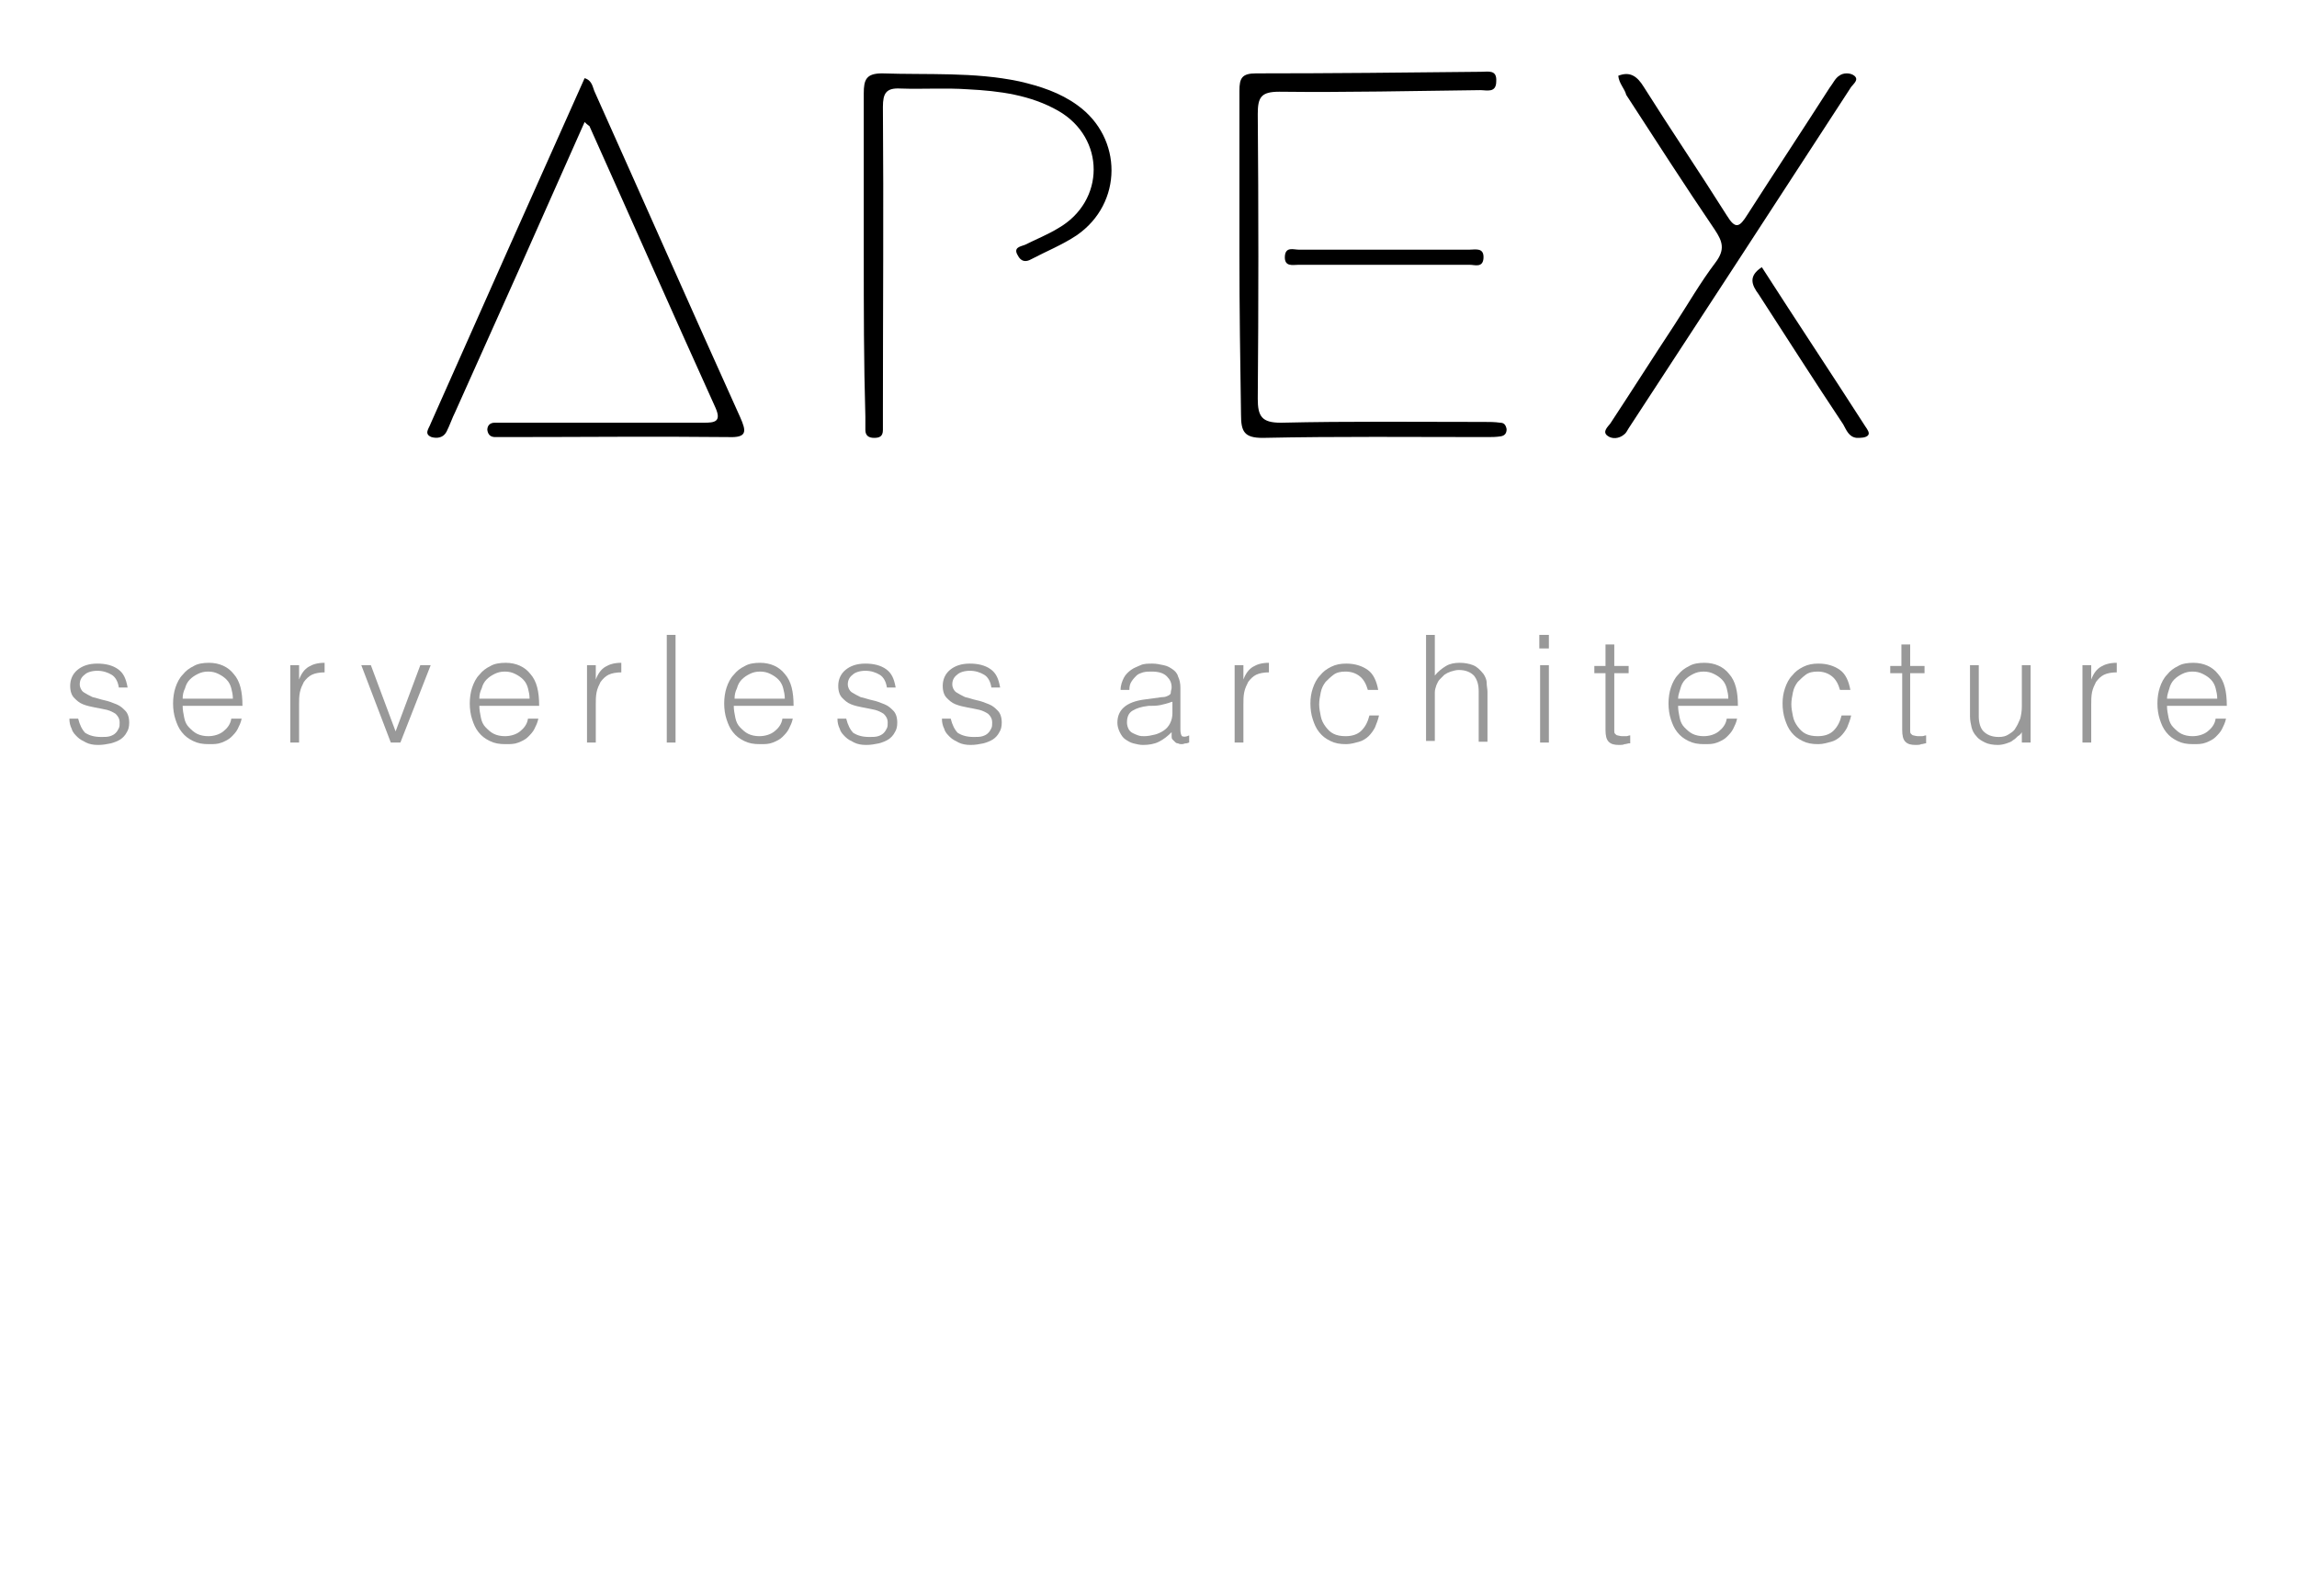
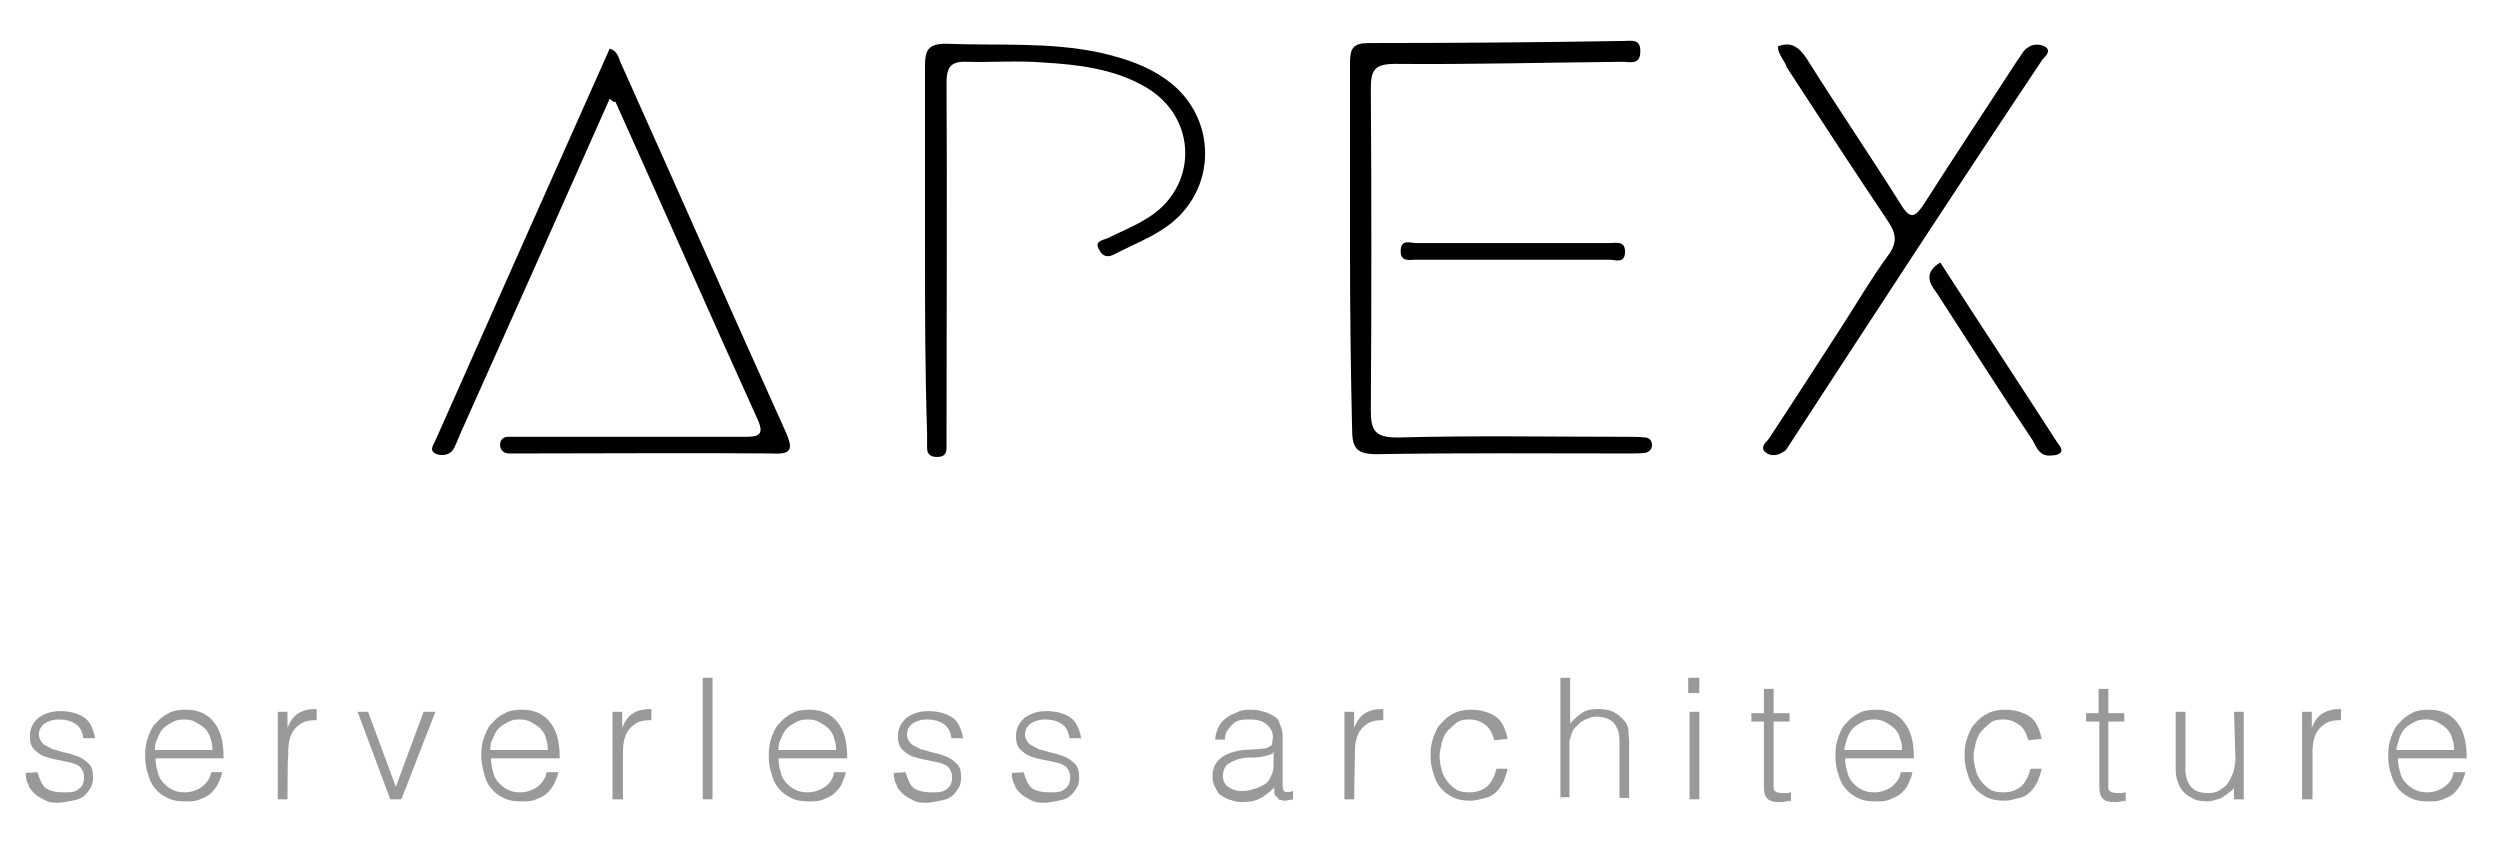
- <svg xmlns="http://www.w3.org/2000/svg" version="1.1" id="Layer_1" x="0px" y="0px" viewBox="0 0 288 200" style="enable-background:new 0 0 288 200;" xml:space="preserve">
+ <svg xmlns="http://www.w3.org/2000/svg" version="1.1" id="Layer_1" x="0px" y="0px" viewBox="0 0 360 122" style="enable-background:new 0 0 360 122;" xml:space="preserve">
  <style type="text/css">
	.st0{fill:#999999;}
</style>
  <g id="AsIV6N.tif">
    <g>
-       <path d="M73.3,15.3c-5.4,12.2-10.8,24.3-16.2,36.3c-0.4,0.8-0.7,1.7-1.1,2.5c-0.4,0.8-1.2,0.9-1.9,0.7c-1-0.4-0.3-1.1-0.1-1.7    c6.4-14.4,12.8-28.8,19.3-43.3c1,0.3,1,1.2,1.3,1.8c6.1,13.6,12.1,27.2,18.2,40.7c0.8,1.8,0.9,2.6-1.5,2.5c-9.3-0.1-18.6,0-28,0    c-0.4,0-0.8,0-1.2,0c-0.5,0-0.9-0.2-1-0.9c0-0.6,0.4-0.9,0.9-0.9c0.7,0,1.3,0,2,0c8.1,0,16.1,0,24.2,0c1.4,0,2.3-0.1,1.5-1.9    c-5.3-11.7-10.5-23.5-15.8-35.3C73.9,15.8,73.7,15.7,73.3,15.3z" />
-       <path d="M108.3,31.9c0-6.7,0-13.5,0-20.2c0-1.7,0.3-2.5,2.3-2.5c5.7,0.2,11.5-0.2,17.2,1c2.6,0.6,5.1,1.4,7.3,3    c5.7,4.1,5.7,12.3-0.1,16.3c-1.8,1.2-3.8,2-5.7,3c-0.7,0.4-1.3,0.3-1.7-0.5c-0.6-1,0.4-1.1,0.9-1.3c1.4-0.7,2.9-1.3,4.2-2.1    c5.9-3.4,5.9-11.3,0-14.7c-3.5-2-7.4-2.5-11.3-2.7c-2.8-0.2-5.7,0-8.5-0.1c-1.8-0.1-2.2,0.6-2.2,2.3c0.1,12.8,0,25.6,0,38.5    c0,0.7,0,1.3,0,2c0,0.8-0.4,1-1.1,1s-1.1-0.3-1.1-1c0-0.6,0-1.2,0-1.7C108.3,45.4,108.3,38.7,108.3,31.9z" />
-       <path d="M155.4,31.9c0-6.8,0-13.7,0-20.5c0-1.6,0.3-2.2,2.1-2.2c9.4,0,18.8-0.1,28.2-0.2c0.9,0,2-0.3,1.9,1.2c0,1.5-1.2,1.1-2,1.1    c-8.4,0.1-16.8,0.3-25.2,0.2c-2.3,0-2.7,0.7-2.7,2.8c0.1,11.9,0.1,23.8,0,35.7c0,2.2,0.5,3,2.9,3c8.5-0.2,17-0.1,25.5-0.1    c0.7,0,1.3,0,2,0.1c0.5,0,0.7,0.3,0.8,0.8c0,0.5-0.2,0.8-0.7,0.9c-0.6,0.1-1.2,0.1-1.7,0.1c-9.4,0-18.8-0.1-28.2,0.1    c-2.3,0-2.7-0.8-2.7-2.9C155.5,45.4,155.4,38.7,155.4,31.9z" />
-       <path d="M202.9,9.5c1.5-0.6,2.4,0.1,3.2,1.4c3.4,5.4,7,10.7,10.4,16.1c1.1,1.8,1.6,1.5,2.6-0.1c3.4-5.3,6.9-10.6,10.3-15.9    c0.4-0.5,0.7-1.2,1.2-1.5c0.5-0.4,1.4-0.4,1.9,0c0.6,0.5-0.1,1-0.4,1.4c-9.3,14.3-18.6,28.6-27.9,42.8c-0.2,0.3-0.3,0.6-0.6,0.8    c-0.6,0.5-1.5,0.6-2.1,0.1s0.1-1.1,0.4-1.5c2.7-4.1,5.3-8.2,8-12.3c1.7-2.6,3.3-5.4,5.2-7.9c1.2-1.6,0.9-2.6-0.1-4.1    c-3.8-5.6-7.4-11.2-11.1-16.9C203.7,11.1,203,10.5,202.9,9.5z" />
-       <path d="M220.9,33.5c4.3,6.7,8.7,13.3,13,20c0.2,0.3,0.6,0.8,0.3,1.1s-0.9,0.3-1.4,0.3c-1-0.1-1.3-1-1.7-1.7    c-3.6-5.4-7.1-10.9-10.6-16.3C219.6,35.7,219.2,34.6,220.9,33.5z" />
-       <path d="M173.5,33.2c-3.6,0-7.2,0-10.7,0c-0.7,0-1.8,0.3-1.7-1.1c0.1-1.2,1.1-0.8,1.7-0.8c7.2,0,14.3,0,21.5,0    c0.7,0,1.8-0.3,1.7,1.1c-0.1,1.2-1.1,0.8-1.7,0.8C180.6,33.2,177.1,33.2,173.5,33.2z" />
+       <path d="M87.8,14.2c-7,15.8-14,31.5-21,47.1c-0.5,1-0.9,2.2-1.4,3.2c-0.5,1-1.6,1.2-2.5,0.9c-1.3-0.5-0.4-1.4-0.1-2.2    c8.3-18.7,16.6-37.4,25-56.2c1.3,0.4,1.3,1.6,1.7,2.3c7.9,17.6,15.7,35.3,23.6,52.8c1,2.3,1.2,3.4-1.9,3.2    c-12.1-0.1-24.1,0-36.3,0c-0.5,0-1,0-1.6,0c-0.6,0-1.2-0.3-1.3-1.2c0-0.8,0.5-1.2,1.2-1.2c0.9,0,1.7,0,2.6,0c10.5,0,20.9,0,31.4,0    c1.8,0,3-0.1,1.9-2.5c-6.9-15.2-13.6-30.5-20.5-45.8C88.6,14.8,88.3,14.7,87.8,14.2z" />
+       <path d="M133.2,35.7c0-8.7,0-17.5,0-26.2c0-2.2,0.4-3.2,3-3.2c7.4,0.3,14.9-0.3,22.3,1.3c3.4,0.8,6.6,1.8,9.5,3.9    c7.4,5.3,7.4,16-0.1,21.2c-2.3,1.6-4.9,2.6-7.4,3.9c-0.9,0.5-1.7,0.4-2.2-0.6c-0.8-1.3,0.5-1.4,1.2-1.7c1.8-0.9,3.8-1.7,5.4-2.7    c7.7-4.4,7.7-14.7,0-19.1c-4.5-2.6-9.6-3.2-14.7-3.5c-3.6-0.3-7.4,0-11-0.1c-2.3-0.1-2.9,0.8-2.9,3c0.1,16.6,0,33.2,0,50    c0,0.9,0,1.7,0,2.6c0,1-0.5,1.3-1.4,1.3s-1.4-0.4-1.4-1.3c0-0.8,0-1.6,0-2.2C133.2,53.2,133.2,44.5,133.2,35.7z" />
+       <path d="M194.4,35.7c0-8.8,0-17.8,0-26.6c0-2.1,0.4-2.9,2.7-2.9c12.2,0,24.4-0.1,36.6-0.3c1.2,0,2.6-0.4,2.5,1.6    c0,1.9-1.6,1.4-2.6,1.4c-10.9,0.1-21.8,0.4-32.7,0.3c-3,0-3.5,0.9-3.5,3.6c0.1,15.4,0.1,30.9,0,46.3c0,2.9,0.6,3.9,3.8,3.9    c11-0.3,22.1-0.1,33.1-0.1c0.9,0,1.7,0,2.6,0.1c0.6,0,0.9,0.4,1,1c0,0.6-0.3,1-0.9,1.2c-0.8,0.1-1.6,0.1-2.2,0.1    c-12.2,0-24.4-0.1-36.6,0.1c-3,0-3.5-1-3.5-3.8C194.5,53.2,194.4,44.5,194.4,35.7z" />
+       <path d="M256,6.7c1.9-0.8,3.1,0.1,4.2,1.8c4.4,7,9.1,13.9,13.5,20.9c1.4,2.3,2.1,1.9,3.4-0.1c4.4-6.9,9-13.8,13.4-20.6    c0.5-0.6,0.9-1.6,1.6-1.9c0.6-0.5,1.8-0.5,2.5,0c0.8,0.6-0.1,1.3-0.5,1.8C281.8,27,269.7,45.6,257.7,64c-0.3,0.4-0.4,0.8-0.8,1    c-0.8,0.6-1.9,0.8-2.7,0.1s0.1-1.4,0.5-1.9c3.5-5.3,6.9-10.6,10.4-16c2.2-3.4,4.3-7,6.7-10.3c1.6-2.1,1.2-3.4-0.1-5.3    c-4.9-7.3-9.6-14.5-14.4-21.9C257,8.7,256.1,8,256,6.7z" />
+       <path d="M279.4,37.8c5.6,8.7,11.3,17.3,16.9,26c0.3,0.4,0.8,1,0.4,1.4c-0.4,0.4-1.2,0.4-1.8,0.4c-1.3-0.1-1.7-1.3-2.2-2.2    c-4.7-7-9.2-14.1-13.8-21.2C277.7,40.7,277.1,39.2,279.4,37.8z" />
+       <path d="M217.8,37.4c-4.7,0-9.3,0-13.9,0c-0.9,0-2.3,0.4-2.2-1.4c0.1-1.6,1.4-1,2.2-1c9.3,0,18.6,0,27.9,0c0.9,0,2.3-0.4,2.2,1.4    c-0.1,1.6-1.4,1-2.2,1C227.1,37.4,222.5,37.4,217.8,37.4z" />
    </g>
  </g>
  <g>
-     <path class="st0" d="M9.8,90.1c0.2,0.8,0.5,1.4,0.9,1.8c0.5,0.3,1.1,0.5,2,0.5c0.4,0,0.8,0,1.1-0.1s0.5-0.2,0.7-0.4   s0.3-0.4,0.4-0.6c0.1-0.2,0.1-0.4,0.1-0.7c0-0.5-0.2-0.8-0.5-1.1c-0.3-0.2-0.7-0.4-1.1-0.5s-1-0.2-1.5-0.3s-1-0.2-1.5-0.4   s-0.8-0.5-1.1-0.8S8.8,86.7,8.8,86c0-0.8,0.3-1.5,0.9-2c0.6-0.5,1.4-0.8,2.5-0.8c1,0,1.9,0.2,2.6,0.7c0.7,0.5,1,1.2,1.2,2.3h-1.1   c-0.1-0.7-0.4-1.3-0.9-1.6s-1.1-0.5-1.8-0.5s-1.3,0.2-1.6,0.5c-0.4,0.3-0.6,0.7-0.6,1.2c0,0.4,0.2,0.8,0.5,1s0.7,0.4,1.1,0.6   c0.5,0.1,1,0.3,1.5,0.4c0.5,0.1,1,0.3,1.5,0.5s0.8,0.5,1.1,0.8s0.5,0.8,0.5,1.5c0,0.5-0.1,0.9-0.3,1.2c-0.2,0.4-0.5,0.7-0.8,0.9   s-0.8,0.4-1.2,0.5c-0.5,0.1-1,0.2-1.6,0.2s-1.1-0.1-1.5-0.3s-0.8-0.4-1.1-0.7s-0.6-0.6-0.7-1c-0.2-0.4-0.3-0.8-0.3-1.3L9.8,90.1   L9.8,90.1z" />
-     <path class="st0" d="M22.9,88.5c0,0.5,0.1,1,0.2,1.5s0.3,0.9,0.6,1.2s0.6,0.6,1,0.8s0.9,0.3,1.4,0.3c0.7,0,1.4-0.2,1.9-0.6   c0.5-0.4,0.9-0.9,1-1.6h1.3c-0.1,0.5-0.3,0.9-0.5,1.3s-0.5,0.7-0.8,1s-0.7,0.5-1.2,0.7s-1,0.2-1.6,0.2c-0.8,0-1.4-0.1-2-0.4   c-0.6-0.3-1-0.6-1.4-1.1s-0.6-1-0.8-1.6c-0.2-0.6-0.3-1.3-0.3-2s0.1-1.4,0.3-2s0.5-1.2,0.9-1.6c0.4-0.5,0.8-0.8,1.4-1.1   c0.5-0.3,1.2-0.4,1.9-0.4c1.3,0,2.4,0.5,3.1,1.4c0.8,0.9,1.1,2.2,1.1,4L22.9,88.5L22.9,88.5z M29.2,87.6c0-0.5-0.1-0.9-0.2-1.3   c-0.1-0.4-0.3-0.8-0.6-1.1c-0.3-0.3-0.6-0.5-1-0.7s-0.8-0.3-1.3-0.3s-0.9,0.1-1.3,0.3s-0.7,0.4-1,0.7s-0.5,0.7-0.6,1.1   c-0.2,0.4-0.3,0.8-0.3,1.3H29.2z" />
-     <path class="st0" d="M37.5,93.1h-1.1v-9.7h1.1v1.8l0,0c0.3-0.8,0.7-1.3,1.2-1.6s1.1-0.5,2-0.5v1.2c-0.6,0-1.2,0.1-1.6,0.3   s-0.7,0.5-1,0.9c-0.2,0.4-0.4,0.8-0.5,1.3s-0.1,1-0.1,1.5C37.5,88.3,37.5,93.1,37.5,93.1z" />
-     <path class="st0" d="M45.3,83.4h1.2l3.1,8.3l3.1-8.3H54l-3.8,9.7H49L45.3,83.4z" />
-     <path class="st0" d="M60.1,88.5c0,0.5,0.1,1,0.2,1.5c0.1,0.5,0.3,0.9,0.6,1.2s0.6,0.6,1,0.8s0.9,0.3,1.4,0.3c0.7,0,1.4-0.2,1.9-0.6   c0.5-0.4,0.9-0.9,1-1.6h1.3c-0.1,0.5-0.3,0.9-0.5,1.3s-0.5,0.7-0.8,1s-0.7,0.5-1.2,0.7s-1,0.2-1.6,0.2c-0.8,0-1.4-0.1-2-0.4   c-0.6-0.3-1-0.6-1.4-1.1s-0.6-1-0.8-1.6s-0.3-1.3-0.3-2s0.1-1.4,0.3-2s0.5-1.2,0.9-1.6c0.4-0.5,0.8-0.8,1.4-1.1   c0.5-0.3,1.2-0.4,1.9-0.4c1.3,0,2.4,0.5,3.1,1.4c0.8,0.9,1.1,2.2,1.1,4L60.1,88.5L60.1,88.5z M66.4,87.6c0-0.5-0.1-0.9-0.2-1.3   c-0.1-0.4-0.3-0.8-0.6-1.1c-0.3-0.3-0.6-0.5-1-0.7s-0.8-0.3-1.3-0.3s-0.9,0.1-1.3,0.3c-0.4,0.2-0.7,0.4-1,0.7s-0.5,0.7-0.6,1.1   c-0.2,0.4-0.3,0.8-0.3,1.3H66.4z" />
-     <path class="st0" d="M74.7,93.1h-1.1v-9.7h1.1v1.8l0,0c0.3-0.8,0.7-1.3,1.2-1.6s1.1-0.5,2-0.5v1.2c-0.6,0-1.2,0.1-1.6,0.3   s-0.7,0.5-1,0.9c-0.2,0.4-0.4,0.8-0.5,1.3s-0.1,1-0.1,1.5V93.1z" />
-     <path class="st0" d="M83.6,93.1V79.6h1.1v13.5H83.6z" />
-     <path class="st0" d="M92,88.5c0,0.5,0.1,1,0.2,1.5s0.3,0.9,0.6,1.2s0.6,0.6,1,0.8s0.9,0.3,1.4,0.3c0.7,0,1.4-0.2,1.9-0.6   c0.5-0.4,0.9-0.9,1-1.6h1.3c-0.1,0.5-0.3,0.9-0.5,1.3s-0.5,0.7-0.8,1s-0.7,0.5-1.2,0.7s-1,0.2-1.6,0.2c-0.8,0-1.4-0.1-2-0.4   c-0.6-0.3-1-0.6-1.4-1.1s-0.6-1-0.8-1.6c-0.2-0.6-0.3-1.3-0.3-2s0.1-1.4,0.3-2s0.5-1.2,0.9-1.6c0.4-0.5,0.8-0.8,1.4-1.1   c0.5-0.3,1.2-0.4,1.9-0.4c1.3,0,2.4,0.5,3.1,1.4c0.8,0.9,1.1,2.2,1.1,4L92,88.5L92,88.5z M98.4,87.6c0-0.5-0.1-0.9-0.2-1.3   c-0.1-0.4-0.3-0.8-0.6-1.1c-0.3-0.3-0.6-0.5-1-0.7s-0.8-0.3-1.3-0.3s-0.9,0.1-1.3,0.3s-0.7,0.4-1,0.7s-0.5,0.7-0.6,1.1   c-0.2,0.4-0.3,0.8-0.3,1.3H98.4z" />
-     <path class="st0" d="M106.1,90.1c0.2,0.8,0.5,1.4,0.9,1.8c0.5,0.3,1.1,0.5,2,0.5c0.4,0,0.8,0,1.1-0.1c0.3-0.1,0.5-0.2,0.7-0.4   s0.3-0.4,0.4-0.6c0.1-0.2,0.1-0.4,0.1-0.7c0-0.5-0.2-0.8-0.5-1.1c-0.3-0.2-0.7-0.4-1.1-0.5s-1-0.2-1.5-0.3s-1-0.2-1.5-0.4   s-0.8-0.5-1.1-0.8s-0.5-0.8-0.5-1.5c0-0.8,0.3-1.5,0.9-2s1.4-0.8,2.5-0.8c1,0,1.9,0.2,2.6,0.7s1,1.2,1.2,2.3h-1.1   c-0.1-0.7-0.4-1.3-0.9-1.6s-1.1-0.5-1.8-0.5c-0.7,0-1.3,0.2-1.6,0.5c-0.4,0.3-0.6,0.7-0.6,1.2c0,0.4,0.2,0.8,0.5,1s0.7,0.4,1.1,0.6   c0.5,0.1,1,0.3,1.5,0.4c0.5,0.1,1,0.3,1.5,0.5s0.8,0.5,1.1,0.8s0.5,0.8,0.5,1.5c0,0.5-0.1,0.9-0.3,1.2c-0.2,0.4-0.5,0.7-0.8,0.9   s-0.8,0.4-1.2,0.5c-0.5,0.1-1,0.2-1.6,0.2s-1.1-0.1-1.5-0.3s-0.8-0.4-1.1-0.7s-0.6-0.6-0.7-1c-0.2-0.4-0.3-0.8-0.3-1.3L106.1,90.1   L106.1,90.1z" />
-     <path class="st0" d="M119.2,90.1c0.2,0.8,0.5,1.4,0.9,1.8c0.5,0.3,1.1,0.5,2,0.5c0.4,0,0.8,0,1.1-0.1c0.3-0.1,0.5-0.2,0.7-0.4   s0.3-0.4,0.4-0.6c0.1-0.2,0.1-0.4,0.1-0.7c0-0.5-0.2-0.8-0.5-1.1c-0.3-0.2-0.7-0.4-1.1-0.5s-1-0.2-1.5-0.3s-1-0.2-1.5-0.4   s-0.8-0.5-1.1-0.8s-0.5-0.8-0.5-1.5c0-0.8,0.3-1.5,0.9-2s1.4-0.8,2.5-0.8c1,0,1.9,0.2,2.6,0.7s1,1.2,1.2,2.3h-1.1   c-0.1-0.7-0.4-1.3-0.9-1.6s-1.1-0.5-1.8-0.5c-0.7,0-1.3,0.2-1.6,0.5c-0.4,0.3-0.6,0.7-0.6,1.2c0,0.4,0.2,0.8,0.5,1s0.7,0.4,1.1,0.6   c0.5,0.1,1,0.3,1.5,0.4c0.5,0.1,1,0.3,1.5,0.5s0.8,0.5,1.1,0.8s0.5,0.8,0.5,1.5c0,0.5-0.1,0.9-0.3,1.2c-0.2,0.4-0.5,0.7-0.8,0.9   s-0.8,0.4-1.2,0.5c-0.5,0.1-1,0.2-1.6,0.2s-1.1-0.1-1.5-0.3s-0.8-0.4-1.1-0.7s-0.6-0.6-0.7-1c-0.2-0.4-0.3-0.8-0.3-1.3L119.2,90.1   L119.2,90.1z" />
-     <path class="st0" d="M145,87.5c0.2,0,0.5-0.1,0.8-0.1s0.5-0.1,0.7-0.2c0.2-0.1,0.3-0.2,0.3-0.4s0.1-0.4,0.1-0.6   c0-0.6-0.2-1-0.6-1.4s-1-0.6-1.9-0.6c-0.4,0-0.7,0-1.1,0.1c-0.3,0.1-0.6,0.2-0.8,0.4s-0.4,0.4-0.6,0.7c-0.2,0.3-0.3,0.6-0.3,1.1   h-1.1c0-0.6,0.2-1.1,0.4-1.5s0.5-0.7,0.9-1s0.8-0.4,1.2-0.6s1-0.2,1.5-0.2s0.9,0.1,1.4,0.2s0.8,0.3,1.1,0.5s0.6,0.5,0.7,0.9   c0.2,0.4,0.3,0.9,0.3,1.4v5.3c0,0.4,0.1,0.7,0.2,0.8c0.2,0.1,0.5,0.1,0.9-0.1v0.9c-0.1,0-0.2,0.1-0.4,0.1s-0.3,0.1-0.5,0.1   s-0.3,0-0.5-0.1c-0.2,0-0.3-0.1-0.4-0.2s-0.2-0.2-0.3-0.3s-0.1-0.3-0.1-0.4c0-0.2,0-0.3,0-0.5c-0.5,0.5-1,0.9-1.6,1.2   s-1.3,0.4-2,0.4c-0.4,0-0.8-0.1-1.2-0.2c-0.4-0.1-0.7-0.3-1-0.5s-0.5-0.5-0.7-0.9s-0.3-0.8-0.3-1.2c0-1.6,1.1-2.6,3.4-2.9L145,87.5   z M146.9,88c-0.5,0.2-1,0.3-1.4,0.4c-0.5,0.1-1,0.1-1.5,0.1c-0.9,0.1-1.5,0.3-2,0.6s-0.7,0.8-0.7,1.5c0,0.3,0.1,0.6,0.2,0.8   c0.1,0.2,0.3,0.4,0.5,0.5s0.4,0.2,0.7,0.3s0.5,0.1,0.8,0.1c0.4,0,0.9-0.1,1.3-0.2c0.4-0.1,0.8-0.3,1.1-0.5s0.6-0.5,0.8-0.9   s0.3-0.8,0.3-1.3V88H146.9z" />
-     <path class="st0" d="M155.9,93.1h-1.1v-9.7h1.1v1.8l0,0c0.3-0.8,0.7-1.3,1.2-1.6s1.1-0.5,2-0.5v1.2c-0.6,0-1.2,0.1-1.6,0.3   s-0.7,0.5-1,0.9c-0.2,0.4-0.4,0.8-0.5,1.3s-0.1,1-0.1,1.5L155.9,93.1L155.9,93.1z" />
-     <path class="st0" d="M171.5,86.5c-0.2-0.7-0.5-1.3-1-1.7s-1.1-0.6-1.8-0.6c-0.6,0-1.1,0.1-1.5,0.4s-0.7,0.6-1,0.9   c-0.3,0.4-0.5,0.8-0.6,1.3s-0.2,1-0.2,1.5s0.1,1,0.2,1.5c0.1,0.5,0.3,0.9,0.6,1.3c0.3,0.4,0.6,0.7,1,0.9s0.9,0.3,1.5,0.3   c0.8,0,1.5-0.2,2-0.7s0.8-1.1,1-1.9h1.2c-0.1,0.5-0.3,1-0.5,1.5c-0.2,0.4-0.5,0.8-0.8,1.1s-0.8,0.6-1.2,0.7s-1,0.3-1.6,0.3   c-0.8,0-1.4-0.1-2-0.4s-1-0.6-1.4-1.1s-0.6-1-0.8-1.6s-0.3-1.3-0.3-2s0.1-1.3,0.3-1.9c0.2-0.6,0.5-1.2,0.9-1.6   c0.4-0.5,0.8-0.8,1.4-1.1s1.2-0.4,1.9-0.4c1.1,0,2,0.3,2.7,0.8s1.1,1.4,1.3,2.5H171.5z" />
-     <path class="st0" d="M178.8,93.1V79.6h1.1v5.1c0.4-0.5,0.9-0.9,1.4-1.2s1.1-0.4,1.7-0.4c0.6,0,1.2,0.1,1.7,0.3s0.9,0.6,1.3,1.1   c0.2,0.3,0.4,0.7,0.4,1.1c0,0.4,0.1,0.8,0.1,1.1V93h-1.1v-6.3c0-0.9-0.2-1.5-0.6-2c-0.4-0.4-1-0.7-1.9-0.7c-0.3,0-0.7,0.1-1,0.2   c-0.3,0.1-0.5,0.2-0.8,0.4c-0.2,0.2-0.4,0.4-0.6,0.6s-0.3,0.5-0.4,0.7c-0.1,0.3-0.2,0.6-0.2,0.9c0,0.3,0,0.6,0,0.9v5.2h-1.1V93.1z" />
-     <path class="st0" d="M193,81.3v-1.7h1.2v1.7H193z M193.1,93.1v-9.7h1.1v9.7H193.1z" />
-     <path class="st0" d="M204.2,93.2c-0.1,0-0.3,0.1-0.5,0.1c-0.2,0.1-0.5,0.1-0.7,0.1c-0.6,0-1-0.1-1.3-0.4s-0.4-0.8-0.4-1.5v-7.1   h-1.4v-0.9h1.4v-2.7h1.1v2.7h1.8v0.9h-1.8V91c0,0.2,0,0.4,0,0.6c0,0.2,0,0.3,0.1,0.4c0.1,0.1,0.2,0.2,0.3,0.2s0.3,0.1,0.6,0.1   c0.1,0,0.3,0,0.5,0s0.3-0.1,0.5-0.1v1H204.2z" />
-     <path class="st0" d="M210.4,88.5c0,0.5,0.1,1,0.2,1.5c0.1,0.5,0.3,0.9,0.6,1.2s0.6,0.6,1,0.8s0.9,0.3,1.4,0.3   c0.7,0,1.4-0.2,1.9-0.6c0.5-0.4,0.9-0.9,1-1.6h1.3c-0.1,0.5-0.3,0.9-0.5,1.3c-0.2,0.4-0.5,0.7-0.8,1s-0.7,0.5-1.2,0.7   s-1,0.2-1.6,0.2c-0.8,0-1.4-0.1-2-0.4s-1-0.6-1.4-1.1s-0.6-1-0.8-1.6s-0.3-1.3-0.3-2s0.1-1.4,0.3-2s0.5-1.2,0.9-1.6   c0.4-0.5,0.8-0.8,1.4-1.1c0.5-0.3,1.2-0.4,1.9-0.4c1.3,0,2.4,0.5,3.1,1.4c0.8,0.9,1.1,2.2,1.1,4L210.4,88.5L210.4,88.5z    M216.7,87.6c0-0.5-0.1-0.9-0.2-1.3c-0.1-0.4-0.3-0.8-0.6-1.1s-0.6-0.5-1-0.7s-0.8-0.3-1.3-0.3s-0.9,0.1-1.3,0.3   c-0.4,0.2-0.7,0.4-1,0.7s-0.5,0.7-0.6,1.1s-0.3,0.8-0.3,1.3H216.7z" />
-     <path class="st0" d="M230.7,86.5c-0.2-0.7-0.5-1.3-1-1.7s-1.1-0.6-1.8-0.6c-0.6,0-1.1,0.1-1.5,0.4s-0.7,0.6-1,0.9   c-0.3,0.4-0.5,0.8-0.6,1.3s-0.2,1-0.2,1.5s0.1,1,0.2,1.5c0.1,0.5,0.3,0.9,0.6,1.3c0.3,0.4,0.6,0.7,1,0.9s0.9,0.3,1.5,0.3   c0.8,0,1.5-0.2,2-0.7s0.8-1.1,1-1.9h1.2c-0.1,0.5-0.3,1-0.5,1.5c-0.2,0.4-0.5,0.8-0.8,1.1s-0.8,0.6-1.2,0.7s-1,0.3-1.6,0.3   c-0.8,0-1.4-0.1-2-0.4s-1-0.6-1.4-1.1s-0.6-1-0.8-1.6s-0.3-1.3-0.3-2s0.1-1.3,0.3-1.9c0.2-0.6,0.5-1.2,0.9-1.6   c0.4-0.5,0.8-0.8,1.4-1.1s1.2-0.4,1.9-0.4c1.1,0,2,0.3,2.7,0.8s1.1,1.4,1.3,2.5H230.7z" />
-     <path class="st0" d="M241.4,93.2c-0.1,0-0.3,0.1-0.5,0.1c-0.2,0.1-0.5,0.1-0.7,0.1c-0.6,0-1-0.1-1.3-0.4s-0.4-0.8-0.4-1.5v-7.1H237   v-0.9h1.4v-2.7h1.1v2.7h1.8v0.9h-1.8V91c0,0.2,0,0.4,0,0.6c0,0.2,0,0.3,0.1,0.4c0.1,0.1,0.2,0.2,0.3,0.2s0.3,0.1,0.6,0.1   c0.1,0,0.3,0,0.5,0s0.3-0.1,0.5-0.1v1H241.4z" />
-     <path class="st0" d="M253.5,83.4h1.1v9.7h-1.1v-1.3c-0.1,0.2-0.3,0.4-0.5,0.5c-0.2,0.2-0.4,0.4-0.6,0.5c-0.2,0.2-0.5,0.3-0.8,0.4   c-0.3,0.1-0.7,0.2-1.1,0.2c-0.6,0-1.2-0.1-1.6-0.3c-0.4-0.2-0.8-0.4-1.1-0.8c-0.3-0.3-0.5-0.7-0.6-1.1c-0.1-0.4-0.2-0.9-0.2-1.4   v-6.4h1.1v6.4c0,0.8,0.2,1.5,0.6,1.9c0.4,0.4,1,0.7,1.9,0.7c0.5,0,0.9-0.1,1.2-0.3s0.7-0.4,0.9-0.8c0.2-0.3,0.4-0.7,0.6-1.2   c0.1-0.4,0.2-0.9,0.2-1.5L253.5,83.4L253.5,83.4z" />
-     <path class="st0" d="M262.2,93.1h-1.1v-9.7h1.1v1.8l0,0c0.3-0.8,0.7-1.3,1.2-1.6s1.1-0.5,2-0.5v1.2c-0.6,0-1.2,0.1-1.6,0.3   s-0.7,0.5-1,0.9c-0.2,0.4-0.4,0.8-0.5,1.3s-0.1,1-0.1,1.5V93.1z" />
-     <path class="st0" d="M271.7,88.5c0,0.5,0.1,1,0.2,1.5s0.3,0.9,0.6,1.2s0.6,0.6,1,0.8s0.9,0.3,1.4,0.3c0.7,0,1.4-0.2,1.9-0.6   c0.5-0.4,0.9-0.9,1-1.6h1.3c-0.1,0.5-0.3,0.9-0.5,1.3c-0.2,0.4-0.5,0.7-0.8,1s-0.7,0.5-1.2,0.7s-1,0.2-1.6,0.2   c-0.8,0-1.4-0.1-2-0.4s-1-0.6-1.4-1.1s-0.6-1-0.8-1.6c-0.2-0.6-0.3-1.3-0.3-2s0.1-1.4,0.3-2c0.2-0.6,0.5-1.2,0.9-1.6   c0.4-0.5,0.8-0.8,1.4-1.1c0.5-0.3,1.2-0.4,1.9-0.4c1.3,0,2.4,0.5,3.1,1.4c0.8,0.9,1.1,2.2,1.1,4L271.7,88.5L271.7,88.5z M278,87.6   c0-0.5-0.1-0.9-0.2-1.3c-0.1-0.4-0.3-0.8-0.6-1.1c-0.3-0.3-0.6-0.5-1-0.7s-0.8-0.3-1.3-0.3s-0.9,0.1-1.3,0.3s-0.7,0.4-1,0.7   s-0.5,0.7-0.6,1.1s-0.3,0.8-0.3,1.3H278z" />
+     <path class="st0" d="M5.4,111.2c0.3,1,0.6,1.8,1.2,2.3c0.6,0.4,1.4,0.6,2.6,0.6c0.5,0,1,0,1.4-0.1c0.4-0.1,0.6-0.3,0.9-0.5   c0.3-0.3,0.4-0.5,0.5-0.8c0.1-0.3,0.1-0.5,0.1-0.9c0-0.6-0.3-1-0.6-1.4c-0.4-0.3-0.9-0.5-1.4-0.6c-0.5-0.1-1.3-0.3-1.9-0.4   c-0.6-0.1-1.3-0.3-1.9-0.5c-0.6-0.3-1-0.6-1.4-1c-0.4-0.4-0.6-1-0.6-1.9c0-1,0.4-1.9,1.2-2.6c0.8-0.6,1.8-1,3.2-1   c1.3,0,2.5,0.3,3.4,0.9c0.9,0.6,1.3,1.6,1.6,3H12c-0.1-0.9-0.5-1.7-1.2-2.1c-0.6-0.4-1.4-0.6-2.3-0.6s-1.7,0.3-2.1,0.6   c-0.5,0.4-0.8,0.9-0.8,1.6c0,0.5,0.3,1,0.6,1.3s0.9,0.5,1.4,0.8c0.6,0.1,1.3,0.4,1.9,0.5c0.6,0.1,1.3,0.4,1.9,0.6   c0.6,0.3,1,0.6,1.4,1s0.6,1,0.6,1.9c0,0.6-0.1,1.2-0.4,1.6c-0.3,0.5-0.6,0.9-1,1.2c-0.4,0.3-1,0.5-1.6,0.6   c-0.6,0.1-1.3,0.3-2.1,0.3s-1.4-0.1-1.9-0.4c-0.5-0.3-1-0.5-1.4-0.9s-0.8-0.8-0.9-1.3c-0.3-0.5-0.4-1-0.4-1.7L5.4,111.2L5.4,111.2z   " />
+     <path class="st0" d="M22.4,109.2c0,0.6,0.1,1.3,0.3,1.9c0.1,0.6,0.4,1.2,0.8,1.6s0.8,0.8,1.3,1c0.5,0.3,1.2,0.4,1.8,0.4   c0.9,0,1.8-0.3,2.5-0.8c0.6-0.5,1.2-1.2,1.3-2.1H32c-0.1,0.6-0.4,1.2-0.6,1.7c-0.3,0.5-0.6,0.9-1,1.3s-0.9,0.6-1.6,0.9   c-0.6,0.3-1.3,0.3-2.1,0.3c-1,0-1.8-0.1-2.6-0.5s-1.3-0.8-1.8-1.4c-0.5-0.6-0.8-1.3-1-2.1c-0.3-0.8-0.4-1.7-0.4-2.6   c0-0.9,0.1-1.8,0.4-2.6c0.3-0.8,0.6-1.6,1.2-2.1c0.5-0.6,1-1,1.8-1.4c0.6-0.4,1.6-0.5,2.5-0.5c1.7,0,3.1,0.6,4,1.8   c1,1.2,1.4,2.9,1.4,5.2L22.4,109.2L22.4,109.2z M30.6,108c0-0.6-0.1-1.2-0.3-1.7c-0.1-0.5-0.4-1-0.8-1.4c-0.4-0.4-0.8-0.6-1.3-0.9   c-0.5-0.3-1-0.4-1.7-0.4c-0.6,0-1.2,0.1-1.7,0.4c-0.5,0.3-0.9,0.5-1.3,0.9c-0.4,0.4-0.6,0.9-0.8,1.4c-0.3,0.5-0.4,1-0.4,1.7H30.6z" />
+     <path class="st0" d="M41.4,115.1h-1.4v-12.6h1.4v2.3l0,0c0.4-1,0.9-1.7,1.6-2.1c0.6-0.4,1.4-0.6,2.6-0.6v1.6   c-0.8,0-1.6,0.1-2.1,0.4c-0.5,0.3-0.9,0.6-1.3,1.2c-0.3,0.5-0.5,1-0.6,1.7c-0.1,0.6-0.1,1.3-0.1,1.9   C41.4,108.9,41.4,115.1,41.4,115.1z" />
+     <path class="st0" d="M51.5,102.5H53l4,10.8l4-10.8h1.7l-4.9,12.6h-1.6L51.5,102.5z" />
+     <path class="st0" d="M70.7,109.2c0,0.6,0.1,1.3,0.3,1.9c0.1,0.6,0.4,1.2,0.8,1.6c0.4,0.4,0.8,0.8,1.3,1c0.5,0.3,1.2,0.4,1.8,0.4   c0.9,0,1.8-0.3,2.5-0.8c0.6-0.5,1.2-1.2,1.3-2.1h1.7c-0.1,0.6-0.4,1.2-0.6,1.7c-0.3,0.5-0.6,0.9-1,1.3s-0.9,0.6-1.6,0.9   c-0.6,0.3-1.3,0.3-2.1,0.3c-1,0-1.8-0.1-2.6-0.5c-0.8-0.4-1.3-0.8-1.8-1.4c-0.5-0.6-0.8-1.3-1-2.1s-0.4-1.7-0.4-2.6   c0-0.9,0.1-1.8,0.4-2.6s0.6-1.6,1.2-2.1c0.5-0.6,1-1,1.8-1.4c0.6-0.4,1.6-0.5,2.5-0.5c1.7,0,3.1,0.6,4,1.8c1,1.2,1.4,2.9,1.4,5.2   L70.7,109.2L70.7,109.2z M78.9,108c0-0.6-0.1-1.2-0.3-1.7c-0.1-0.5-0.4-1-0.8-1.4c-0.4-0.4-0.8-0.6-1.3-0.9s-1-0.4-1.7-0.4   c-0.6,0-1.2,0.1-1.7,0.4c-0.5,0.3-0.9,0.5-1.3,0.9c-0.4,0.4-0.6,0.9-0.8,1.4c-0.3,0.5-0.4,1-0.4,1.7H78.9z" />
+     <path class="st0" d="M89.6,115.1h-1.4v-12.6h1.4v2.3l0,0c0.4-1,0.9-1.7,1.6-2.1c0.6-0.4,1.4-0.6,2.6-0.6v1.6   c-0.8,0-1.6,0.1-2.1,0.4c-0.5,0.3-0.9,0.6-1.3,1.2c-0.3,0.5-0.5,1-0.6,1.7c-0.1,0.6-0.1,1.3-0.1,1.9V115.1z" />
+     <path class="st0" d="M101.2,115.1V97.6h1.4v17.5H101.2z" />
+     <path class="st0" d="M112.1,109.2c0,0.6,0.1,1.3,0.3,1.9c0.1,0.6,0.4,1.2,0.8,1.6c0.4,0.4,0.8,0.8,1.3,1c0.5,0.3,1.2,0.4,1.8,0.4   c0.9,0,1.8-0.3,2.5-0.8s1.2-1.2,1.3-2.1h1.7c-0.1,0.6-0.4,1.2-0.6,1.7s-0.6,0.9-1,1.3s-0.9,0.6-1.6,0.9s-1.3,0.3-2.1,0.3   c-1,0-1.8-0.1-2.6-0.5s-1.3-0.8-1.8-1.4c-0.5-0.6-0.8-1.3-1-2.1c-0.3-0.8-0.4-1.7-0.4-2.6c0-0.9,0.1-1.8,0.4-2.6   c0.3-0.8,0.6-1.6,1.2-2.1c0.5-0.6,1-1,1.8-1.4c0.6-0.4,1.6-0.5,2.5-0.5c1.7,0,3.1,0.6,4,1.8c1,1.2,1.4,2.9,1.4,5.2L112.1,109.2   L112.1,109.2z M120.4,108c0-0.6-0.1-1.2-0.3-1.7c-0.1-0.5-0.4-1-0.8-1.4c-0.4-0.4-0.8-0.6-1.3-0.9s-1-0.4-1.7-0.4   c-0.6,0-1.2,0.1-1.7,0.4c-0.5,0.3-0.9,0.5-1.3,0.9c-0.4,0.4-0.6,0.9-0.8,1.4c-0.3,0.5-0.4,1-0.4,1.7H120.4z" />
+     <path class="st0" d="M130.4,111.2c0.3,1,0.6,1.8,1.2,2.3c0.6,0.4,1.4,0.6,2.6,0.6c0.5,0,1,0,1.4-0.1c0.4-0.1,0.6-0.3,0.9-0.5   c0.3-0.3,0.4-0.5,0.5-0.8s0.1-0.5,0.1-0.9c0-0.6-0.3-1-0.6-1.4c-0.4-0.3-0.9-0.5-1.4-0.6s-1.3-0.3-1.9-0.4   c-0.6-0.1-1.3-0.3-1.9-0.5c-0.6-0.3-1-0.6-1.4-1c-0.4-0.4-0.6-1-0.6-1.9c0-1,0.4-1.9,1.2-2.6c0.8-0.6,1.8-1,3.2-1   c1.3,0,2.5,0.3,3.4,0.9c0.9,0.6,1.3,1.6,1.6,3H137c-0.1-0.9-0.5-1.7-1.2-2.1c-0.6-0.4-1.4-0.6-2.3-0.6c-0.9,0-1.7,0.3-2.1,0.6   c-0.5,0.4-0.8,0.9-0.8,1.6c0,0.5,0.3,1,0.6,1.3s0.9,0.5,1.4,0.8c0.6,0.1,1.3,0.4,1.9,0.5c0.6,0.1,1.3,0.4,1.9,0.6   c0.6,0.3,1,0.6,1.4,1c0.4,0.4,0.6,1,0.6,1.9c0,0.6-0.1,1.2-0.4,1.6c-0.3,0.5-0.6,0.9-1,1.2c-0.4,0.3-1,0.5-1.6,0.6   c-0.6,0.1-1.3,0.3-2.1,0.3s-1.4-0.1-1.9-0.4c-0.5-0.3-1-0.5-1.4-0.9s-0.8-0.8-0.9-1.3c-0.3-0.5-0.4-1-0.4-1.7L130.4,111.2   L130.4,111.2z" />
+     <path class="st0" d="M147.4,111.2c0.3,1,0.6,1.8,1.2,2.3c0.6,0.4,1.4,0.6,2.6,0.6c0.5,0,1,0,1.4-0.1c0.4-0.1,0.6-0.3,0.9-0.5   c0.3-0.3,0.4-0.5,0.5-0.8c0.1-0.3,0.1-0.5,0.1-0.9c0-0.6-0.3-1-0.6-1.4c-0.4-0.3-0.9-0.5-1.4-0.6s-1.3-0.3-1.9-0.4   c-0.6-0.1-1.3-0.3-1.9-0.5c-0.6-0.3-1-0.6-1.4-1c-0.4-0.4-0.6-1-0.6-1.9c0-1,0.4-1.9,1.2-2.6c0.8-0.6,1.8-1,3.2-1   c1.3,0,2.5,0.3,3.4,0.9c0.9,0.6,1.3,1.6,1.6,3H154c-0.1-0.9-0.5-1.7-1.2-2.1c-0.6-0.4-1.4-0.6-2.3-0.6c-0.9,0-1.7,0.3-2.1,0.6   c-0.5,0.4-0.8,0.9-0.8,1.6c0,0.5,0.3,1,0.6,1.3c0.4,0.3,0.9,0.5,1.4,0.8c0.6,0.1,1.3,0.4,1.9,0.5c0.6,0.1,1.3,0.4,1.9,0.6   c0.6,0.3,1,0.6,1.4,1c0.4,0.4,0.6,1,0.6,1.9c0,0.6-0.1,1.2-0.4,1.6c-0.3,0.5-0.6,0.9-1,1.2c-0.4,0.3-1,0.5-1.6,0.6   c-0.6,0.1-1.3,0.3-2.1,0.3c-0.8,0-1.4-0.1-1.9-0.4c-0.5-0.3-1-0.5-1.4-0.9c-0.4-0.4-0.8-0.8-0.9-1.3c-0.3-0.5-0.4-1-0.4-1.7   L147.4,111.2L147.4,111.2z" />
+     <path class="st0" d="M180.9,107.9c0.3,0,0.6-0.1,1-0.1s0.6-0.1,0.9-0.3c0.3-0.1,0.4-0.3,0.4-0.5c0-0.3,0.1-0.5,0.1-0.8   c0-0.8-0.3-1.3-0.8-1.8c-0.5-0.5-1.3-0.8-2.5-0.8c-0.5,0-0.9,0-1.4,0.1c-0.4,0.1-0.8,0.3-1,0.5c-0.3,0.3-0.5,0.5-0.8,0.9   c-0.3,0.4-0.4,0.8-0.4,1.4H175c0-0.8,0.3-1.4,0.5-1.9c0.3-0.5,0.6-0.9,1.2-1.3c0.5-0.4,1-0.5,1.6-0.8c0.5-0.3,1.3-0.3,1.9-0.3   c0.6,0,1.2,0.1,1.8,0.3c0.6,0.1,1,0.4,1.4,0.6s0.8,0.6,0.9,1.2c0.3,0.5,0.4,1.2,0.4,1.8v6.9c0,0.5,0.1,0.9,0.3,1   c0.3,0.1,0.6,0.1,1.2-0.1v1.2c-0.1,0-0.3,0.1-0.5,0.1c-0.3,0-0.4,0.1-0.6,0.1c-0.3,0-0.4,0-0.6-0.1c-0.3,0-0.4-0.1-0.5-0.3   c-0.1-0.1-0.3-0.3-0.4-0.4c-0.1-0.1-0.1-0.4-0.1-0.5c0-0.3,0-0.4,0-0.6c-0.6,0.6-1.3,1.2-2.1,1.6c-0.8,0.4-1.7,0.5-2.6,0.5   c-0.5,0-1-0.1-1.6-0.3c-0.5-0.1-0.9-0.4-1.3-0.6s-0.6-0.6-0.9-1.2c-0.3-0.5-0.4-1-0.4-1.6c0-2.1,1.4-3.4,4.4-3.8L180.9,107.9z    M183.3,108.5c-0.6,0.3-1.3,0.4-1.8,0.5c-0.6,0.1-1.3,0.1-1.9,0.1c-1.2,0.1-1.9,0.4-2.6,0.8c-0.6,0.4-0.9,1-0.9,1.9   c0,0.4,0.1,0.8,0.3,1c0.1,0.3,0.4,0.5,0.6,0.6s0.5,0.3,0.9,0.4s0.6,0.1,1,0.1c0.5,0,1.2-0.1,1.7-0.3c0.5-0.1,1-0.4,1.4-0.6   s0.8-0.6,1-1.2c0.3-0.5,0.4-1,0.4-1.7v-1.8H183.3z" />
+     <path class="st0" d="M195,115.1h-1.4v-12.6h1.4v2.3l0,0c0.4-1,0.9-1.7,1.6-2.1c0.6-0.4,1.4-0.6,2.6-0.6v1.6c-0.8,0-1.6,0.1-2.1,0.4   c-0.5,0.3-0.9,0.6-1.3,1.2c-0.3,0.5-0.5,1-0.6,1.7c-0.1,0.6-0.1,1.3-0.1,1.9L195,115.1L195,115.1z" />
+     <path class="st0" d="M215.2,106.6c-0.3-0.9-0.6-1.7-1.3-2.2c-0.6-0.5-1.4-0.8-2.3-0.8c-0.8,0-1.4,0.1-1.9,0.5   c-0.5,0.4-0.9,0.8-1.3,1.2c-0.4,0.5-0.6,1-0.8,1.7c-0.1,0.6-0.3,1.3-0.3,1.9c0,0.6,0.1,1.3,0.3,1.9c0.1,0.6,0.4,1.2,0.8,1.7   s0.8,0.9,1.3,1.2c0.5,0.3,1.2,0.4,1.9,0.4c1,0,1.9-0.3,2.6-0.9c0.6-0.6,1-1.4,1.3-2.5h1.6c-0.1,0.6-0.4,1.3-0.6,1.9   c-0.3,0.5-0.6,1-1,1.4s-1,0.8-1.6,0.9c-0.5,0.1-1.3,0.4-2.1,0.4c-1,0-1.8-0.1-2.6-0.5s-1.3-0.8-1.8-1.4c-0.5-0.6-0.8-1.3-1-2.1   c-0.3-0.8-0.4-1.7-0.4-2.6c0-0.9,0.1-1.7,0.4-2.5c0.3-0.8,0.6-1.6,1.2-2.1c0.5-0.6,1-1,1.8-1.4s1.6-0.5,2.5-0.5   c1.4,0,2.6,0.4,3.5,1c0.9,0.6,1.4,1.8,1.7,3.2L215.2,106.6L215.2,106.6z" />
+     <path class="st0" d="M224.7,115.1V97.6h1.4v6.6c0.5-0.6,1.2-1.2,1.8-1.6c0.6-0.4,1.4-0.5,2.2-0.5c0.8,0,1.6,0.1,2.2,0.4   c0.6,0.3,1.2,0.8,1.7,1.4c0.3,0.4,0.5,0.9,0.5,1.4s0.1,1,0.1,1.4v8.2h-1.4v-8.2c0-1.2-0.3-1.9-0.8-2.6c-0.5-0.5-1.3-0.9-2.5-0.9   c-0.4,0-0.9,0.1-1.3,0.3c-0.4,0.1-0.6,0.3-1,0.5c-0.3,0.3-0.5,0.5-0.8,0.8c-0.3,0.3-0.4,0.6-0.5,0.9c-0.1,0.4-0.3,0.8-0.3,1.2   s0,0.8,0,1.2v6.7h-1.4L224.7,115.1L224.7,115.1z" />
+     <path class="st0" d="M243.1,99.8v-2.2h1.6v2.2H243.1z M243.3,115.1v-12.6h1.4v12.6H243.3z" />
+     <path class="st0" d="M257.7,115.3c-0.1,0-0.4,0.1-0.6,0.1c-0.3,0.1-0.6,0.1-0.9,0.1c-0.8,0-1.3-0.1-1.7-0.5s-0.5-1-0.5-1.9v-9.2   h-1.8v-1.2h1.8v-3.5h1.4v3.5h2.3v1.2h-2.3v8.6c0,0.3,0,0.5,0,0.8s0,0.4,0.1,0.5c0.1,0.1,0.3,0.3,0.4,0.3c0.1,0,0.4,0.1,0.8,0.1   c0.1,0,0.4,0,0.6,0s0.4-0.1,0.6-0.1v1.3H257.7z" />
+     <path class="st0" d="M265.7,109.2c0,0.6,0.1,1.3,0.3,1.9c0.1,0.6,0.4,1.2,0.8,1.6s0.8,0.8,1.3,1c0.5,0.3,1.2,0.4,1.8,0.4   c0.9,0,1.8-0.3,2.5-0.8c0.6-0.5,1.2-1.2,1.3-2.1h1.7c-0.1,0.6-0.4,1.2-0.6,1.7s-0.6,0.9-1,1.3s-0.9,0.6-1.6,0.9s-1.3,0.3-2.1,0.3   c-1,0-1.8-0.1-2.6-0.5s-1.3-0.8-1.8-1.4c-0.5-0.6-0.8-1.3-1-2.1c-0.3-0.8-0.4-1.7-0.4-2.6c0-0.9,0.1-1.8,0.4-2.6   c0.3-0.8,0.6-1.6,1.2-2.1c0.5-0.6,1-1,1.8-1.4c0.6-0.4,1.6-0.5,2.5-0.5c1.7,0,3.1,0.6,4,1.8c1,1.2,1.4,2.9,1.4,5.2L265.7,109.2   L265.7,109.2z M273.9,108c0-0.6-0.1-1.2-0.3-1.7c-0.1-0.5-0.4-1-0.8-1.4c-0.4-0.4-0.8-0.6-1.3-0.9c-0.5-0.3-1-0.4-1.7-0.4   c-0.6,0-1.2,0.1-1.7,0.4c-0.5,0.3-0.9,0.5-1.3,0.9c-0.4,0.4-0.6,0.9-0.8,1.4c-0.1,0.5-0.4,1-0.4,1.7H273.9z" />
+     <path class="st0" d="M292.1,106.6c-0.3-0.9-0.6-1.7-1.3-2.2s-1.4-0.8-2.3-0.8c-0.8,0-1.4,0.1-1.9,0.5c-0.5,0.4-0.9,0.8-1.3,1.2   c-0.4,0.5-0.6,1-0.8,1.7c-0.1,0.6-0.3,1.3-0.3,1.9c0,0.6,0.1,1.3,0.3,1.9c0.1,0.6,0.4,1.2,0.8,1.7s0.8,0.9,1.3,1.2   c0.5,0.3,1.2,0.4,1.9,0.4c1,0,1.9-0.3,2.6-0.9c0.6-0.6,1-1.4,1.3-2.5h1.6c-0.1,0.6-0.4,1.3-0.6,1.9c-0.3,0.5-0.6,1-1,1.4   s-1,0.8-1.6,0.9c-0.5,0.1-1.3,0.4-2.1,0.4c-1,0-1.8-0.1-2.6-0.5s-1.3-0.8-1.8-1.4c-0.5-0.6-0.8-1.3-1-2.1c-0.3-0.8-0.4-1.7-0.4-2.6   c0-0.9,0.1-1.7,0.4-2.5c0.3-0.8,0.6-1.6,1.2-2.1c0.5-0.6,1-1,1.8-1.4c0.8-0.4,1.6-0.5,2.5-0.5c1.4,0,2.6,0.4,3.5,1   c0.9,0.6,1.4,1.8,1.7,3.2L292.1,106.6L292.1,106.6z" />
+     <path class="st0" d="M306,115.3c-0.1,0-0.4,0.1-0.6,0.1c-0.3,0.1-0.6,0.1-0.9,0.1c-0.8,0-1.3-0.1-1.7-0.5s-0.5-1-0.5-1.9v-9.2h-1.9   v-1.2h1.8v-3.5h1.4v3.5h2.3v1.2h-2.3v8.6c0,0.3,0,0.5,0,0.8s0,0.4,0.1,0.5c0.1,0.1,0.3,0.3,0.4,0.3c0.1,0,0.4,0.1,0.8,0.1   c0.1,0,0.4,0,0.6,0s0.4-0.1,0.6-0.1v1.3H306z" />
+     <path class="st0" d="M321.7,102.5h1.4v12.6h-1.4v-1.7c-0.1,0.3-0.4,0.5-0.6,0.6c-0.3,0.3-0.5,0.5-0.8,0.6c-0.3,0.3-0.6,0.4-1,0.5   c-0.4,0.1-0.9,0.3-1.4,0.3c-0.8,0-1.6-0.1-2.1-0.4s-1-0.5-1.4-1c-0.4-0.4-0.6-0.9-0.8-1.4s-0.3-1.2-0.3-1.8v-8.3h1.4v8.3   c0,1,0.3,1.9,0.8,2.5s1.3,0.9,2.5,0.9c0.6,0,1.2-0.1,1.6-0.4c0.4-0.3,0.9-0.5,1.2-1c0.3-0.4,0.5-0.9,0.8-1.6   c0.1-0.5,0.3-1.2,0.3-1.9L321.7,102.5L321.7,102.5z" />
+     <path class="st0" d="M332.9,115.1h-1.4v-12.6h1.4v2.3l0,0c0.4-1,0.9-1.7,1.6-2.1s1.4-0.6,2.6-0.6v1.6c-0.8,0-1.6,0.1-2.1,0.4   c-0.5,0.3-0.9,0.6-1.3,1.2c-0.3,0.5-0.5,1-0.6,1.7c-0.1,0.6-0.1,1.3-0.1,1.9V115.1z" />
+     <path class="st0" d="M345.3,109.2c0,0.6,0.1,1.3,0.3,1.9c0.1,0.6,0.4,1.2,0.8,1.6s0.8,0.8,1.3,1c0.5,0.3,1.2,0.4,1.8,0.4   c0.9,0,1.8-0.3,2.5-0.8s1.2-1.2,1.3-2.1h1.7c-0.1,0.6-0.4,1.2-0.6,1.7c-0.3,0.5-0.6,0.9-1,1.3c-0.4,0.4-0.9,0.6-1.6,0.9   c-0.6,0.3-1.3,0.3-2.1,0.3c-1,0-1.8-0.1-2.6-0.5s-1.3-0.8-1.8-1.4c-0.5-0.6-0.8-1.3-1-2.1c-0.3-0.8-0.4-1.7-0.4-2.6   c0-0.9,0.1-1.8,0.4-2.6c0.3-0.8,0.6-1.6,1.2-2.1c0.5-0.6,1-1,1.8-1.4c0.6-0.4,1.6-0.5,2.5-0.5c1.7,0,3.1,0.6,4,1.8   c1,1.2,1.4,2.9,1.4,5.2L345.3,109.2L345.3,109.2z M353.4,108c0-0.6-0.1-1.2-0.3-1.7c-0.1-0.5-0.4-1-0.8-1.4   c-0.4-0.4-0.8-0.6-1.3-0.9c-0.5-0.3-1-0.4-1.7-0.4s-1.2,0.1-1.7,0.4c-0.5,0.3-0.9,0.5-1.3,0.9c-0.4,0.4-0.6,0.9-0.8,1.4   c-0.1,0.5-0.4,1-0.4,1.7H353.4z" />
  </g>
</svg>
